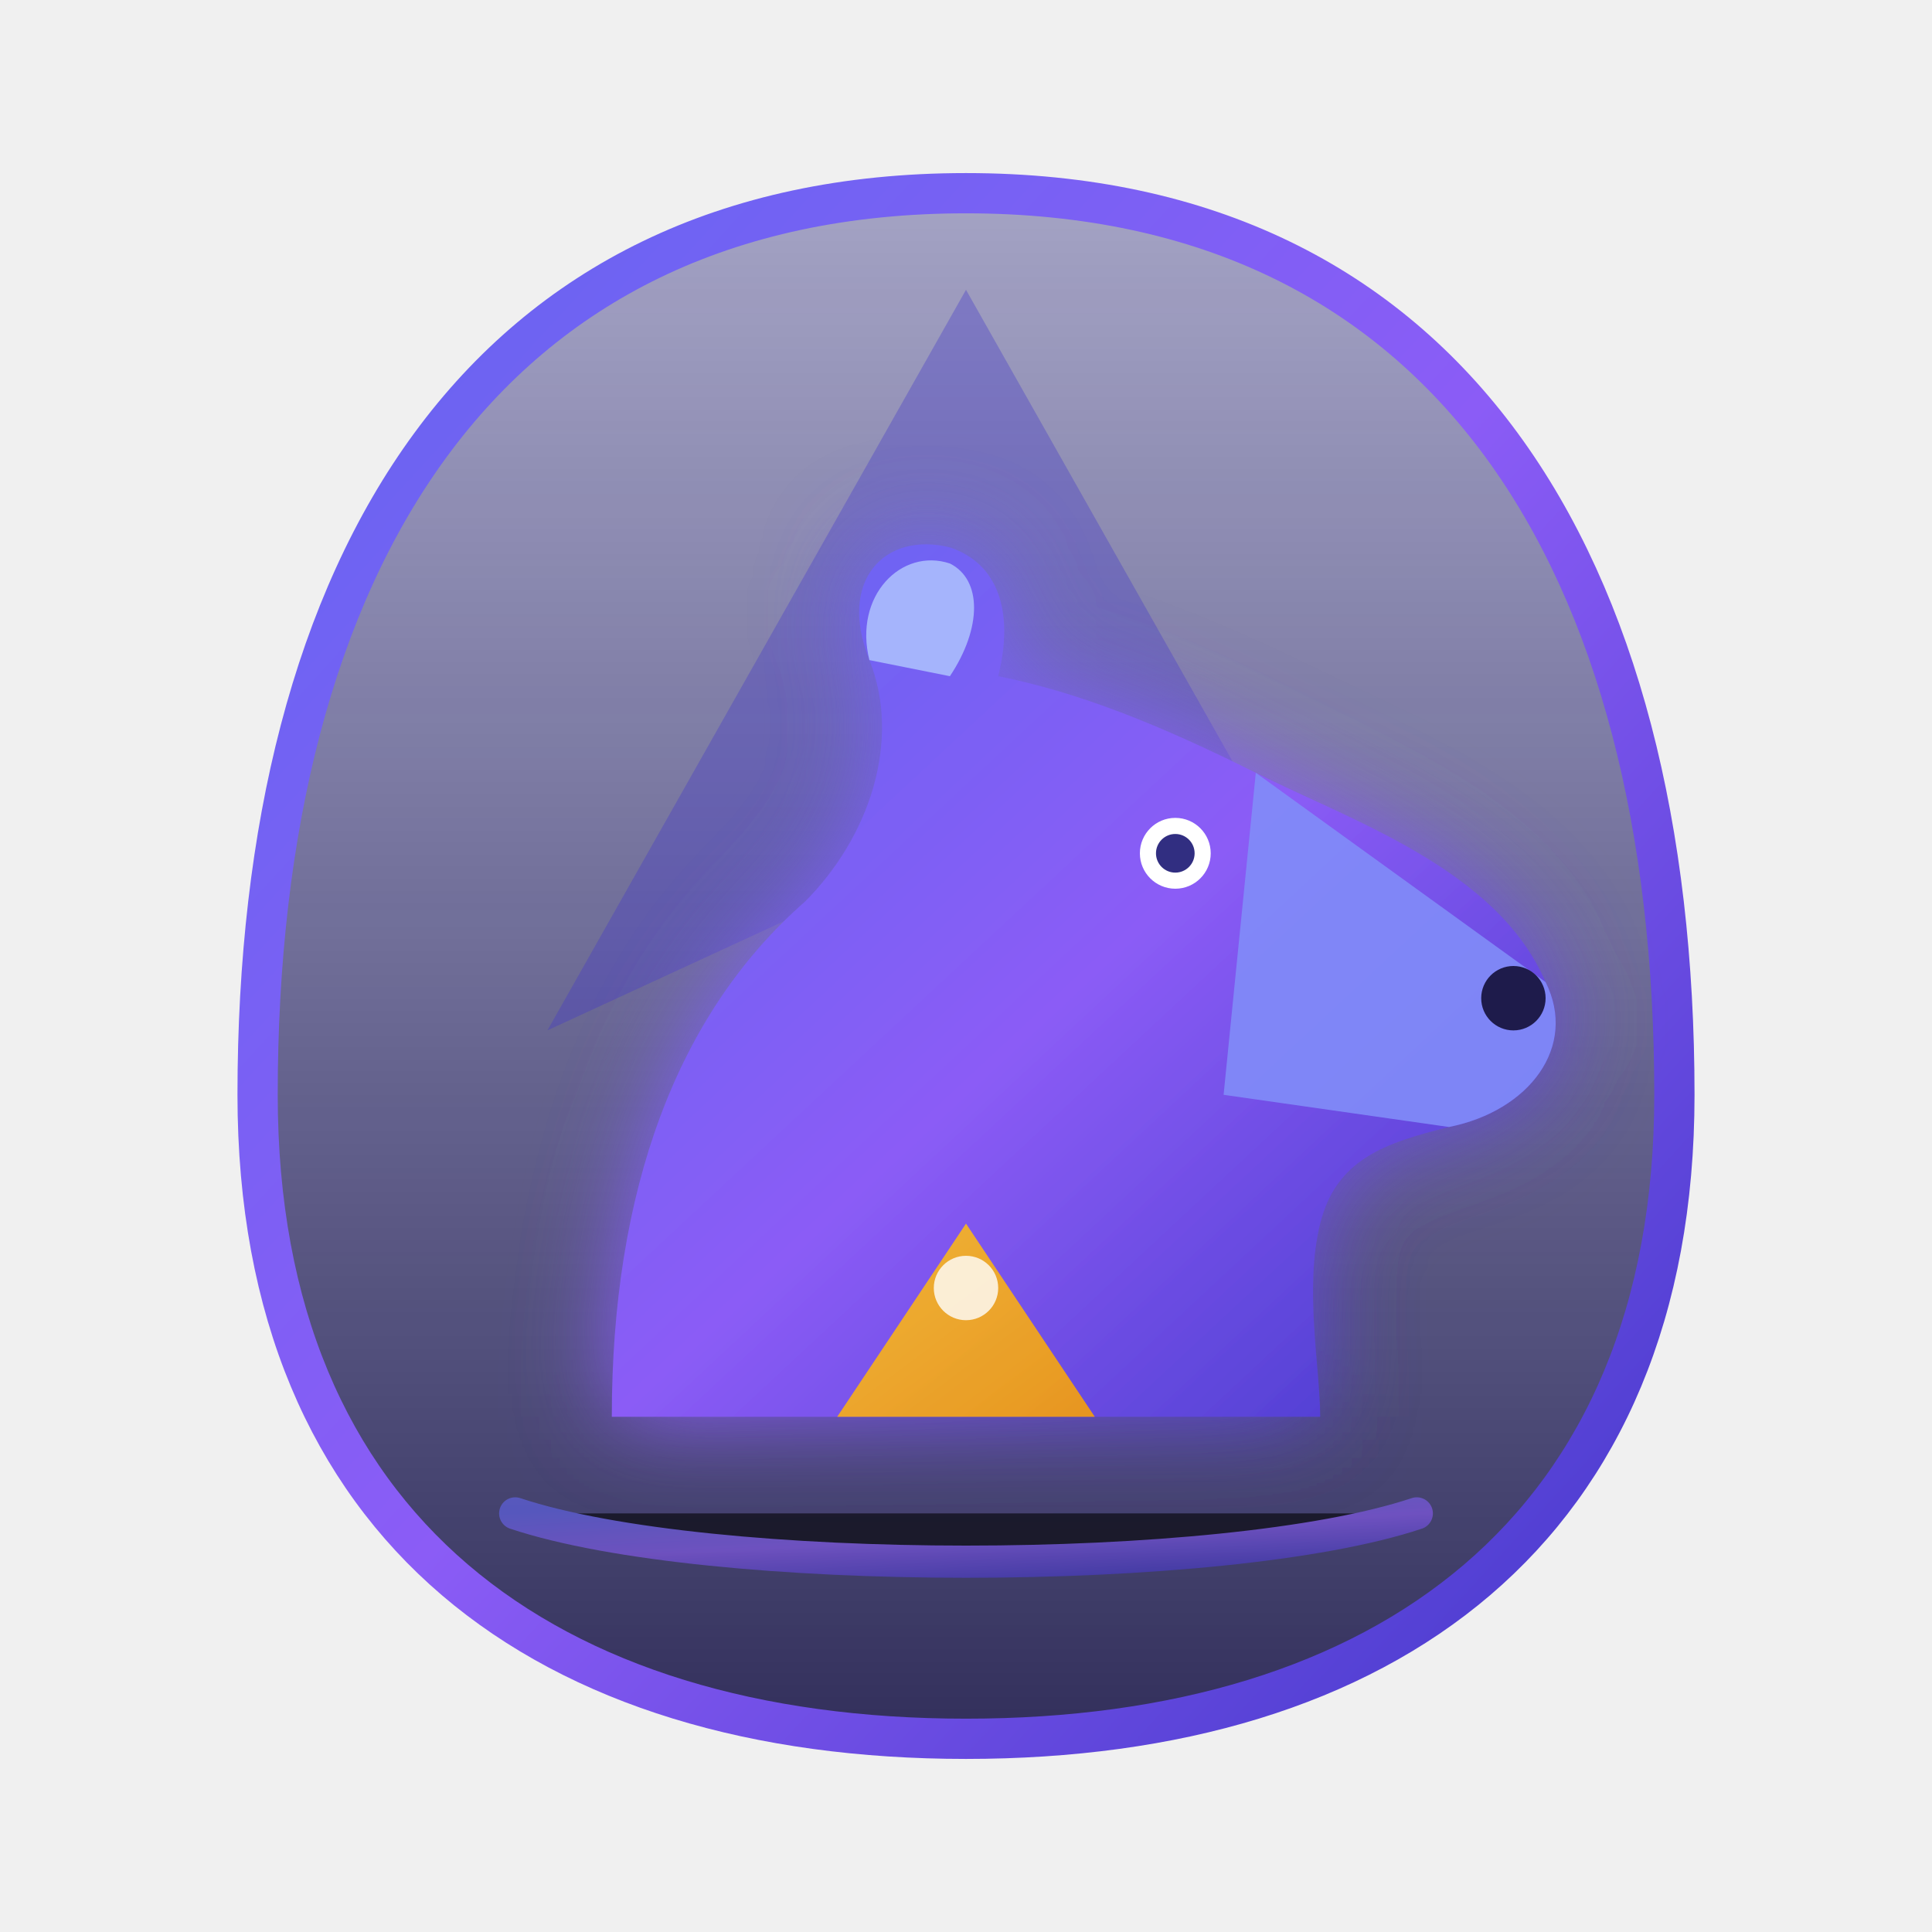
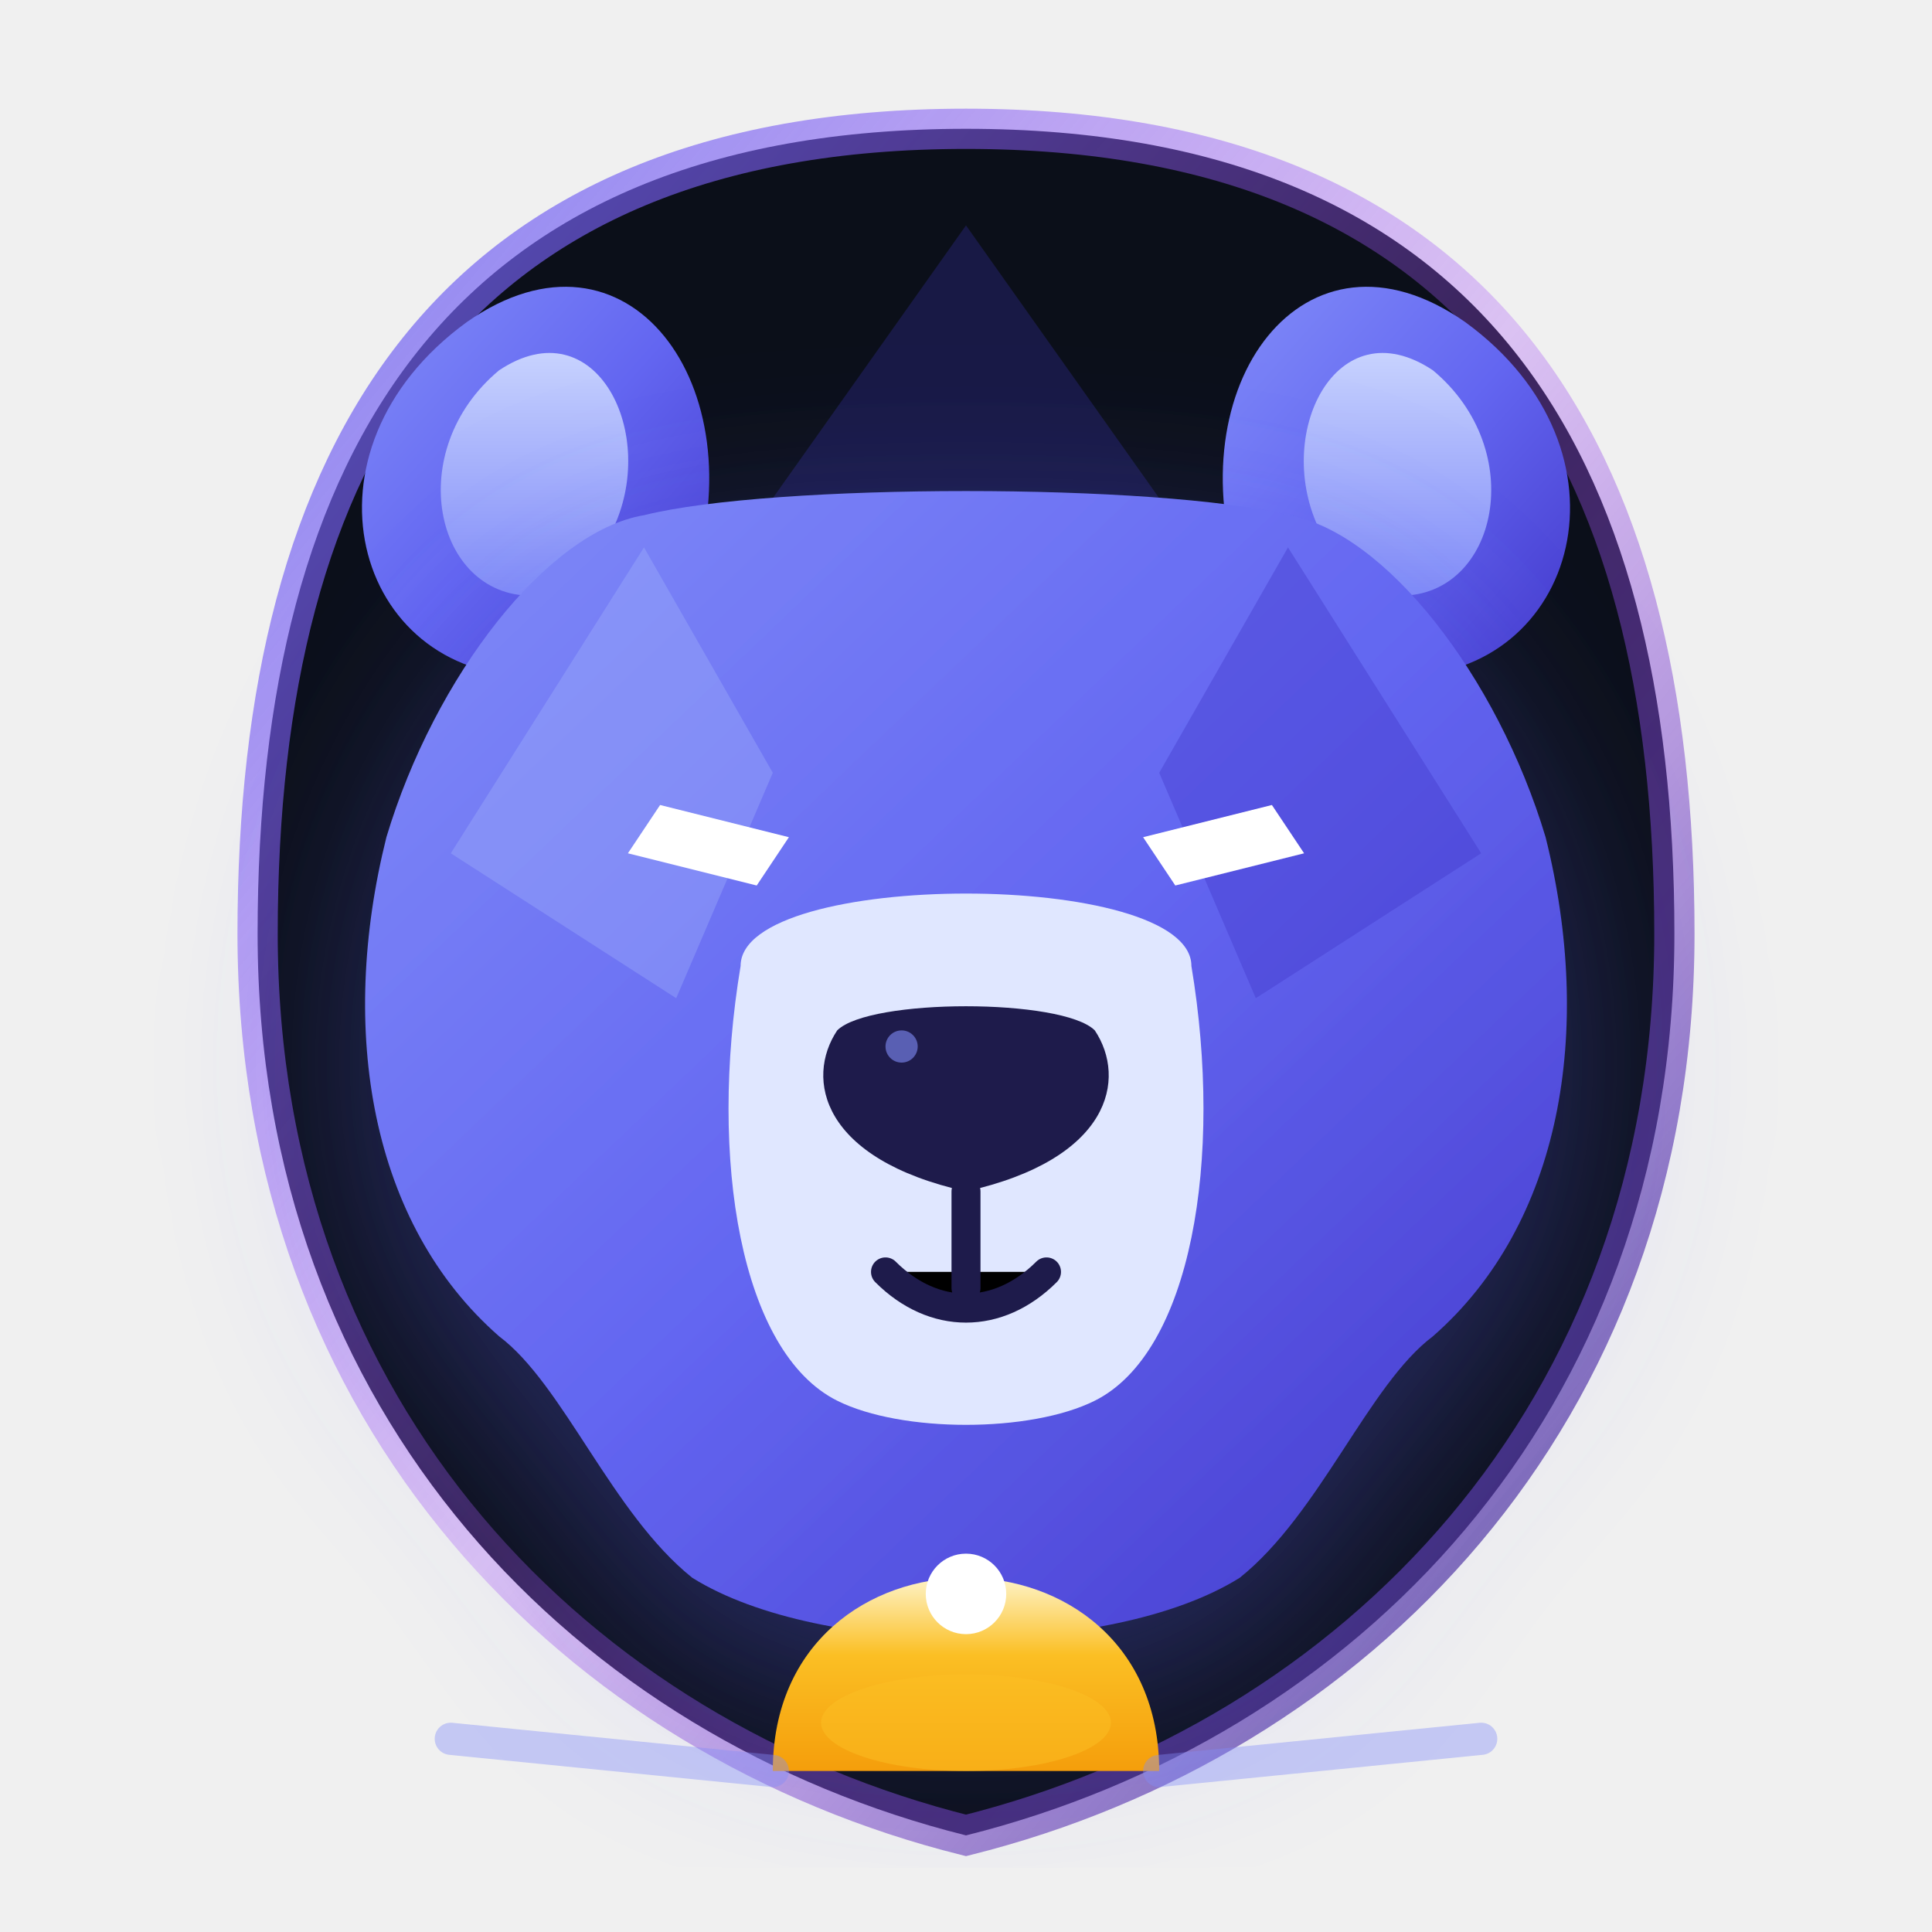
<svg xmlns="http://www.w3.org/2000/svg" viewBox="0 0 120 120" width="100%" height="100%">
  <defs>
-     <linearGradient id="bearDenGlow" x1="0%" y1="0%" x2="100%" y2="100%">
-       <stop offset="0%" stop-color="#6366f1" />
-       <stop offset="50%" stop-color="#8b5cf6" />
+     <linearGradient id="bearDenGrad" x1="0%" y1="0%" x2="100%" y2="100%">
+       <stop offset="0%" stop-color="#818cf8" />
+       <stop offset="50%" stop-color="#6366f1" />
      <stop offset="100%" stop-color="#4338ca" />
    </linearGradient>
-     <linearGradient id="denArch" x1="0%" y1="100%" x2="0%" y2="0%">
-       <stop offset="0%" stop-color="#1e1b4b" stop-opacity="0.9" />
-       <stop offset="100%" stop-color="#312e81" stop-opacity="0.4" />
+     <linearGradient id="bearEarGrad" x1="0%" y1="0%" x2="0%" y2="100%">
+       <stop offset="0%" stop-color="#c7d2fe" />
+       <stop offset="100%" stop-color="#818cf8" />
    </linearGradient>
-     <linearGradient id="goldAccent" x1="0%" y1="0%" x2="100%" y2="100%">
-       <stop offset="0%" stop-color="#fbbf24" />
-       <stop offset="100%" stop-color="#f59e0b" />
+     <linearGradient id="denSanctuaryGlow" x1="0%" y1="100%" x2="0%" y2="0%">
+       <stop offset="0%" stop-color="#f59e0b" />
+       <stop offset="60%" stop-color="#fbbf24" />
+       <stop offset="100%" stop-color="#fef3c7" />
    </linearGradient>
-     <filter id="subtleGlow" x="-20%" y="-20%" width="140%" height="140%">
-       <feGaussianBlur stdDeviation="3" result="blur" />
-       <feComposite in="SourceGraphic" in2="blur" operator="over" />
+     <linearGradient id="shieldFrameGrad" x1="0%" y1="0%" x2="100%" y2="100%">
+       <stop offset="0%" stop-color="#6366f1" stop-opacity="0.8" />
+       <stop offset="50%" stop-color="#a855f7" stop-opacity="0.3" />
+       <stop offset="100%" stop-color="#312e81" stop-opacity="0.9" />
+     </linearGradient>
+     <filter id="bearGlow" x="-20%" y="-20%" width="140%" height="140%">
+       <feDropShadow dx="0" dy="4" stdDeviation="6" flood-color="#6366f1" flood-opacity="0.35" />
    </filter>
  </defs>
-   <path d="M 60 12 C 30 12 16 35 16 68 C 16 95 34 108 60 108 C 86 108 104 95 104 68 C 104 35 90 12 60 12 Z" fill="url(#denArch)" stroke="url(#bearDenGlow)" stroke-width="2.5" stroke-linejoin="round" />
-   <path d="M 60 18 L 86 64 L 60 52 L 34 64 Z" fill="#4338ca" fill-opacity="0.35" />
-   <path d="M 38 88 C 38 74 42 63 50 56 C 54 52 56 46 54 41 C 52 36 55 33 59 34 C 62 35 63 38 62 42 C 67 43 72 45 78 48 C 84 51 93 54 96 61 C 98 65 95 69 90 70 C 86 71 83 72 82 76 C 81 80 82 85 82 88 Z" fill="url(#bearDenGlow)" filter="url(#subtleGlow)" />
-   <path d="M 54 41 C 53 37 56 34 59 35 C 61 36 61 39 59 42 Z" fill="#a5b4fc" />
-   <path d="M 78 48 L 96 61 C 98 65 95 69 90 70 L 76 68 Z" fill="#818cf8" fill-opacity="0.9" />
-   <circle cx="73" cy="53" r="2.2" fill="#ffffff" />
-   <circle cx="73" cy="53" r="1.2" fill="#312e81" />
-   <circle cx="94" cy="62" r="2" fill="#1e1b4b" />
-   <path d="M 60 76 L 68 88 L 52 88 Z" fill="url(#goldAccent)" opacity="0.9" />
-   <circle cx="60" cy="80" r="2" fill="#ffffff" opacity="0.8" />
-   <path d="M 32 94 C 44 98 76 98 88 94" stroke="url(#bearDenGlow)" stroke-width="2" stroke-linecap="round" opacity="0.6" />
+   <path d="M 60 8 C 28 8 16 28 16 58 C 16 88 36 108 60 114 C 84 108 104 88 104 58 C 104 28 92 8 60 8 Z" fill="#0b0f19" stroke="url(#shieldFrameGrad)" stroke-width="2.5" />
+   <path d="M 60 14 L 94 62 L 60 50 L 26 62 Z" fill="#4338ca" fill-opacity="0.25" />
+   <path d="M 33 42 C 22 42 18 28 29 20 C 39 13 47 24 43 36 Z" fill="url(#bearDenGrad)" />
+   <path d="M 33 37 C 27 37 25 28 31 23 C 37 19 41 27 38 33 Z" fill="url(#bearEarGrad)" />
+   <path d="M 87 42 C 98 42 102 28 91 20 C 81 13 73 24 77 36 Z" fill="url(#bearDenGrad)" />
+   <path d="M 87 37 C 93 37 95 28 89 23 C 83 19 79 27 82 33 Z" fill="url(#bearEarGrad)" />
+   <path d="M 40 32 C 48 30 72 30 80 32 C 86 33 93 42 96 52 C 99 64 97 76 89 83 C 85 86 82 94 77 98 C 69 103 51 103 43 98 C 38 94 35 86 31 83 C 23 76 21 64 24 52 C 27 42 34 33 40 32 Z" fill="url(#bearDenGrad)" filter="url(#bearGlow)" />
+   <path d="M 40 34 L 28 53 L 42 62 L 48 48 Z" fill="#a5b4fc" fill-opacity="0.35" />
+   <path d="M 80 34 L 92 53 L 78 62 L 72 48 Z" fill="#4338ca" fill-opacity="0.4" />
+   <polygon points="41,50 49,52 47,55 39,53" fill="#ffffff" />
+   <polygon points="79,50 71,52 73,55 81,53" fill="#ffffff" />
+   <path d="M 46 60 C 46 54 74 54 74 60 C 76 72 74 84 68 87 C 64 89 56 89 52 87 C 46 84 44 72 46 60 Z" fill="#e0e7ff" />
+   <path d="M 52 64 C 54 62 66 62 68 64 C 70 67 69 72 60 74 C 51 72 50 67 52 64 Z" fill="#1e1b4b" />
+   <circle cx="56" cy="65" r="1" fill="#818cf8" opacity="0.6" />
+   <path d="M 60 74 L 60 80 M 55 79 C 58 82 62 82 65 79" stroke="#1e1b4b" stroke-width="1.8" stroke-linecap="round" />
+   <path d="M 48 110 C 48 94 72 94 72 110 Z" fill="url(#denSanctuaryGlow)" />
+   <ellipse cx="60" cy="107" rx="9" ry="3" fill="#fbbf24" opacity="0.5" />
+   <circle cx="60" cy="99" r="2.5" fill="#ffffff" />
+   <path d="M 28 108 L 48 110 M 72 110 L 92 108" stroke="#818cf8" stroke-width="2" stroke-linecap="round" opacity="0.4" />
</svg>
